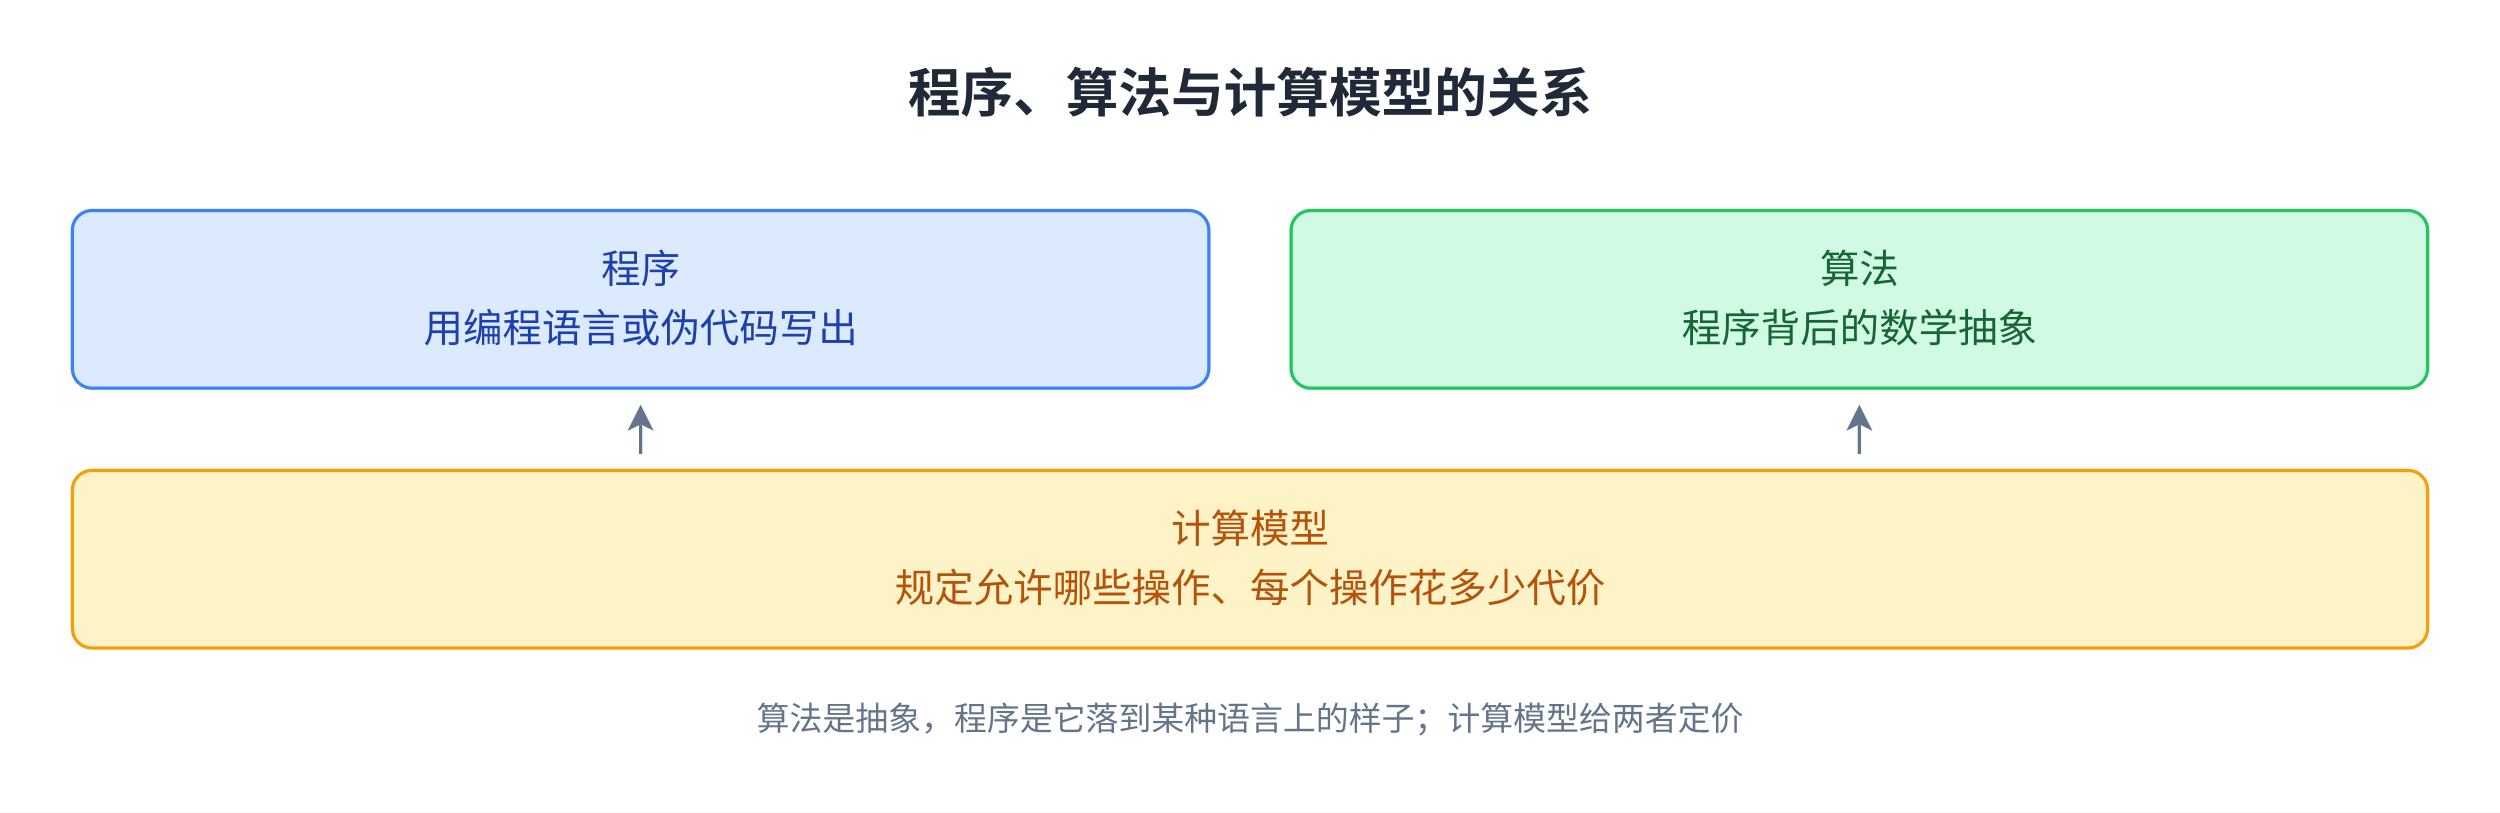
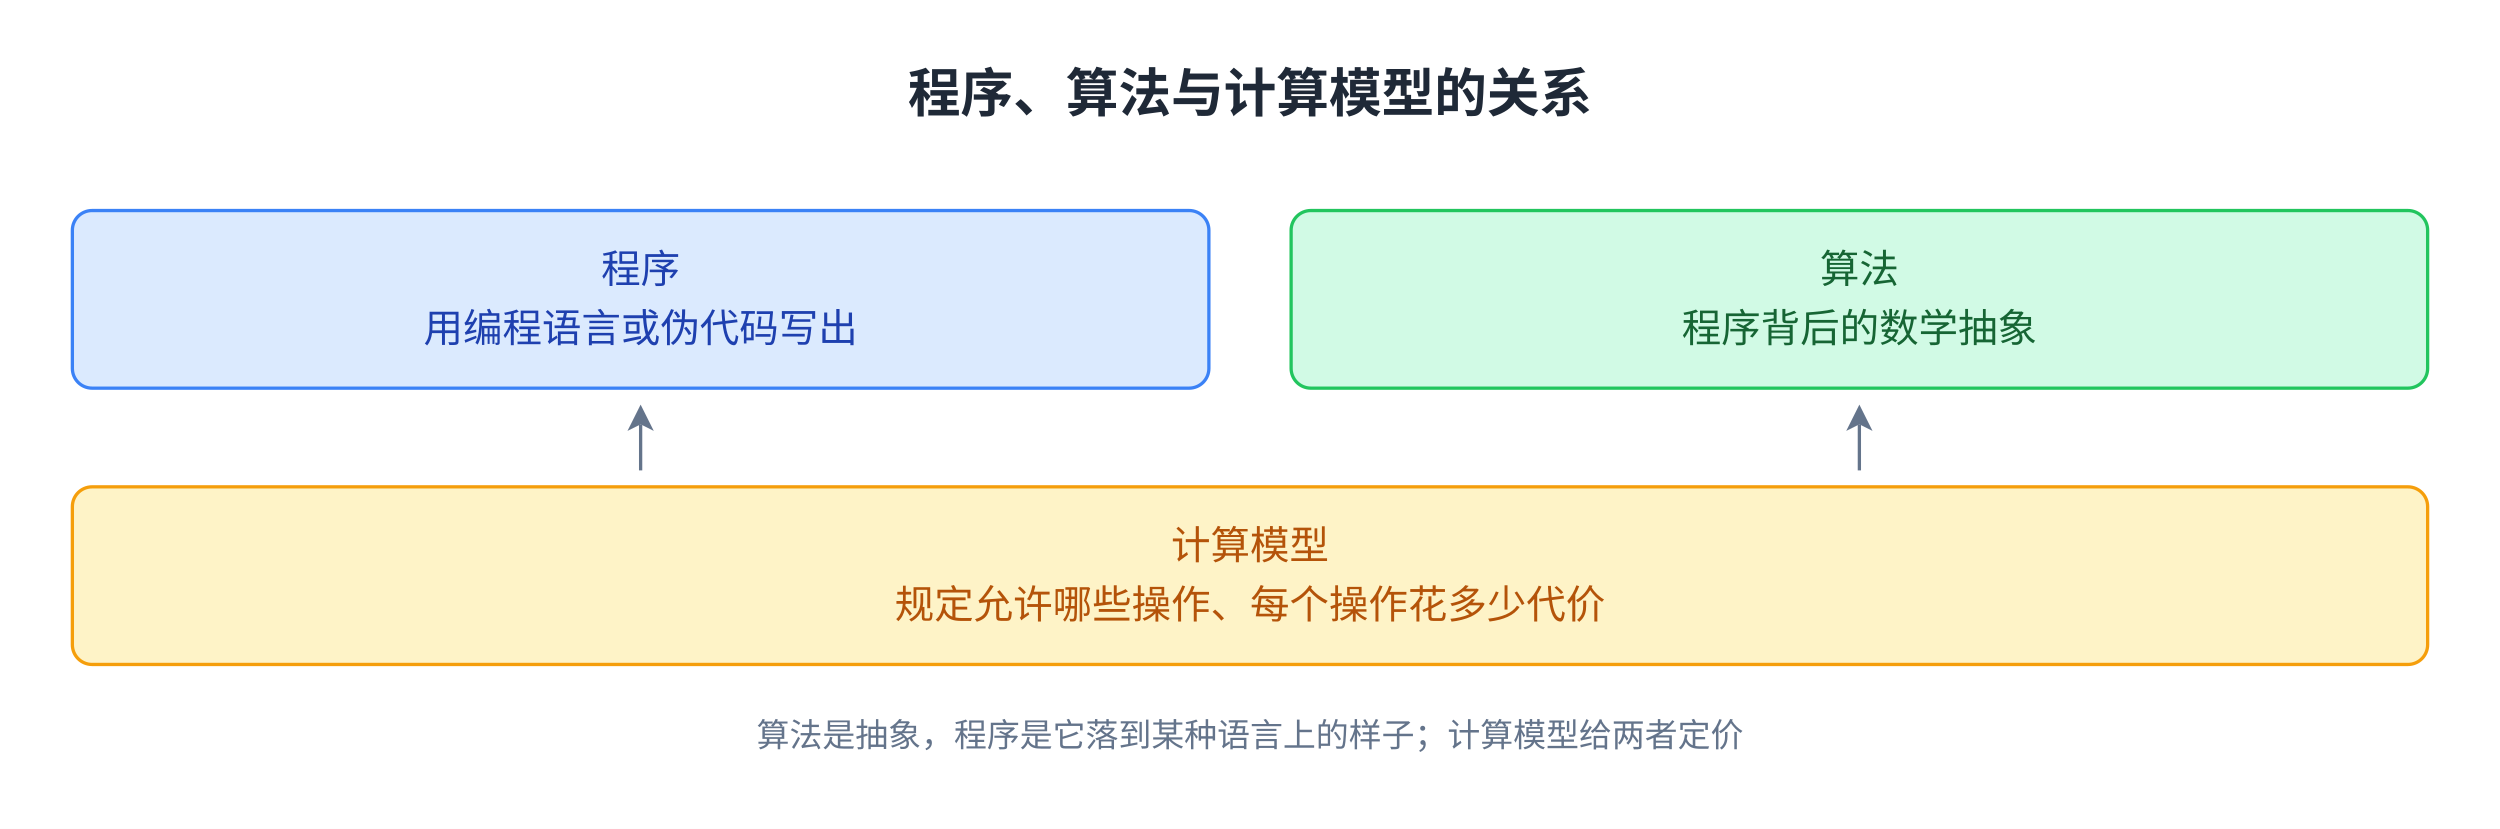
- <svg xmlns="http://www.w3.org/2000/svg" viewBox="0 0 760 247" width="760" height="247" role="img" aria-labelledby="fig-model-of-computation-title fig-model-of-computation-desc">
+ <svg xmlns="http://www.w3.org/2000/svg" viewBox="0 0 760 252" width="760" height="252" role="img" aria-labelledby="fig-model-of-computation-title fig-model-of-computation-desc">
  <defs>
    <style>
      text { font-family: 'PingFang SC', 'Microsoft YaHei', 'Noto Sans CJK SC', system-ui, sans-serif; }
    </style>
    <marker id="arrow" markerWidth="8" markerHeight="8" refX="2" refY="4" orient="auto" markerUnits="userSpaceOnUse">
      <path d="M0,0 L8,4 L0,8 L2,4 z" fill="#64748b" />
    </marker>
  </defs>
-   <rect x="0" y="0" width="760" height="247" fill="#ffffff" />
+   <rect x="0" y="0" width="760" height="252" fill="#ffffff" />
  <text x="380" y="34" font-size="16" font-weight="600" fill="#1f2937" text-anchor="middle">程序、算法与计算模型的关系</text>
  <rect x="22" y="64" width="345.5" height="54" rx="6" fill="#dbeafe" stroke="#3b82f6" />
  <text x="194.75" y="86" font-size="12" fill="#1e40af" text-anchor="middle">程序</text>
  <text x="194.75" y="104" font-size="12" fill="#1e40af" text-anchor="middle">用编程语言或伪代码写出</text>
  <rect x="392.5" y="64" width="345.5" height="54" rx="6" fill="#d1fae5" stroke="#22c55e" />
  <text x="565.25" y="86" font-size="12" fill="#166534" text-anchor="middle">算法</text>
  <text x="565.25" y="104" font-size="12" fill="#166534" text-anchor="middle">程序背后的数学抽象</text>
-   <rect x="22" y="143" width="716" height="54" rx="6" fill="#fef3c7" stroke="#f59e0b" />
-   <text x="380" y="165" font-size="12" fill="#b45309" text-anchor="middle">计算模型</text>
-   <text x="380" y="183" font-size="12" fill="#b45309" text-anchor="middle">规定允许哪些操作、每个操作花多少代价</text>
-   <path d="M194.75,138 L 194.75,129" fill="none" stroke="#64748b" marker-end="url(#arrow)" />
-   <path d="M565.25,138 L 565.25,129" fill="none" stroke="#64748b" marker-end="url(#arrow)" />
-   <text x="380" y="222" font-size="10" fill="#64748b" text-anchor="middle">算法是抽象，程序是它落到某种语言上的样子；计算模型给两者定价</text>
+   <rect x="22" y="148" width="716" height="54" rx="6" fill="#fef3c7" stroke="#f59e0b" />
+   <text x="380" y="170" font-size="12" fill="#b45309" text-anchor="middle">计算模型</text>
+   <text x="380" y="188" font-size="12" fill="#b45309" text-anchor="middle">规定允许哪些操作、每个操作花多少代价</text>
+   <path d="M194.75,143 L 194.75,129" fill="none" stroke="#64748b" marker-end="url(#arrow)" />
+   <path d="M565.25,143 L 565.25,129" fill="none" stroke="#64748b" marker-end="url(#arrow)" />
+   <text x="380" y="227" font-size="10" fill="#64748b" text-anchor="middle">算法是抽象，程序是它落到某种语言上的样子；计算模型给两者定价</text>
</svg>
